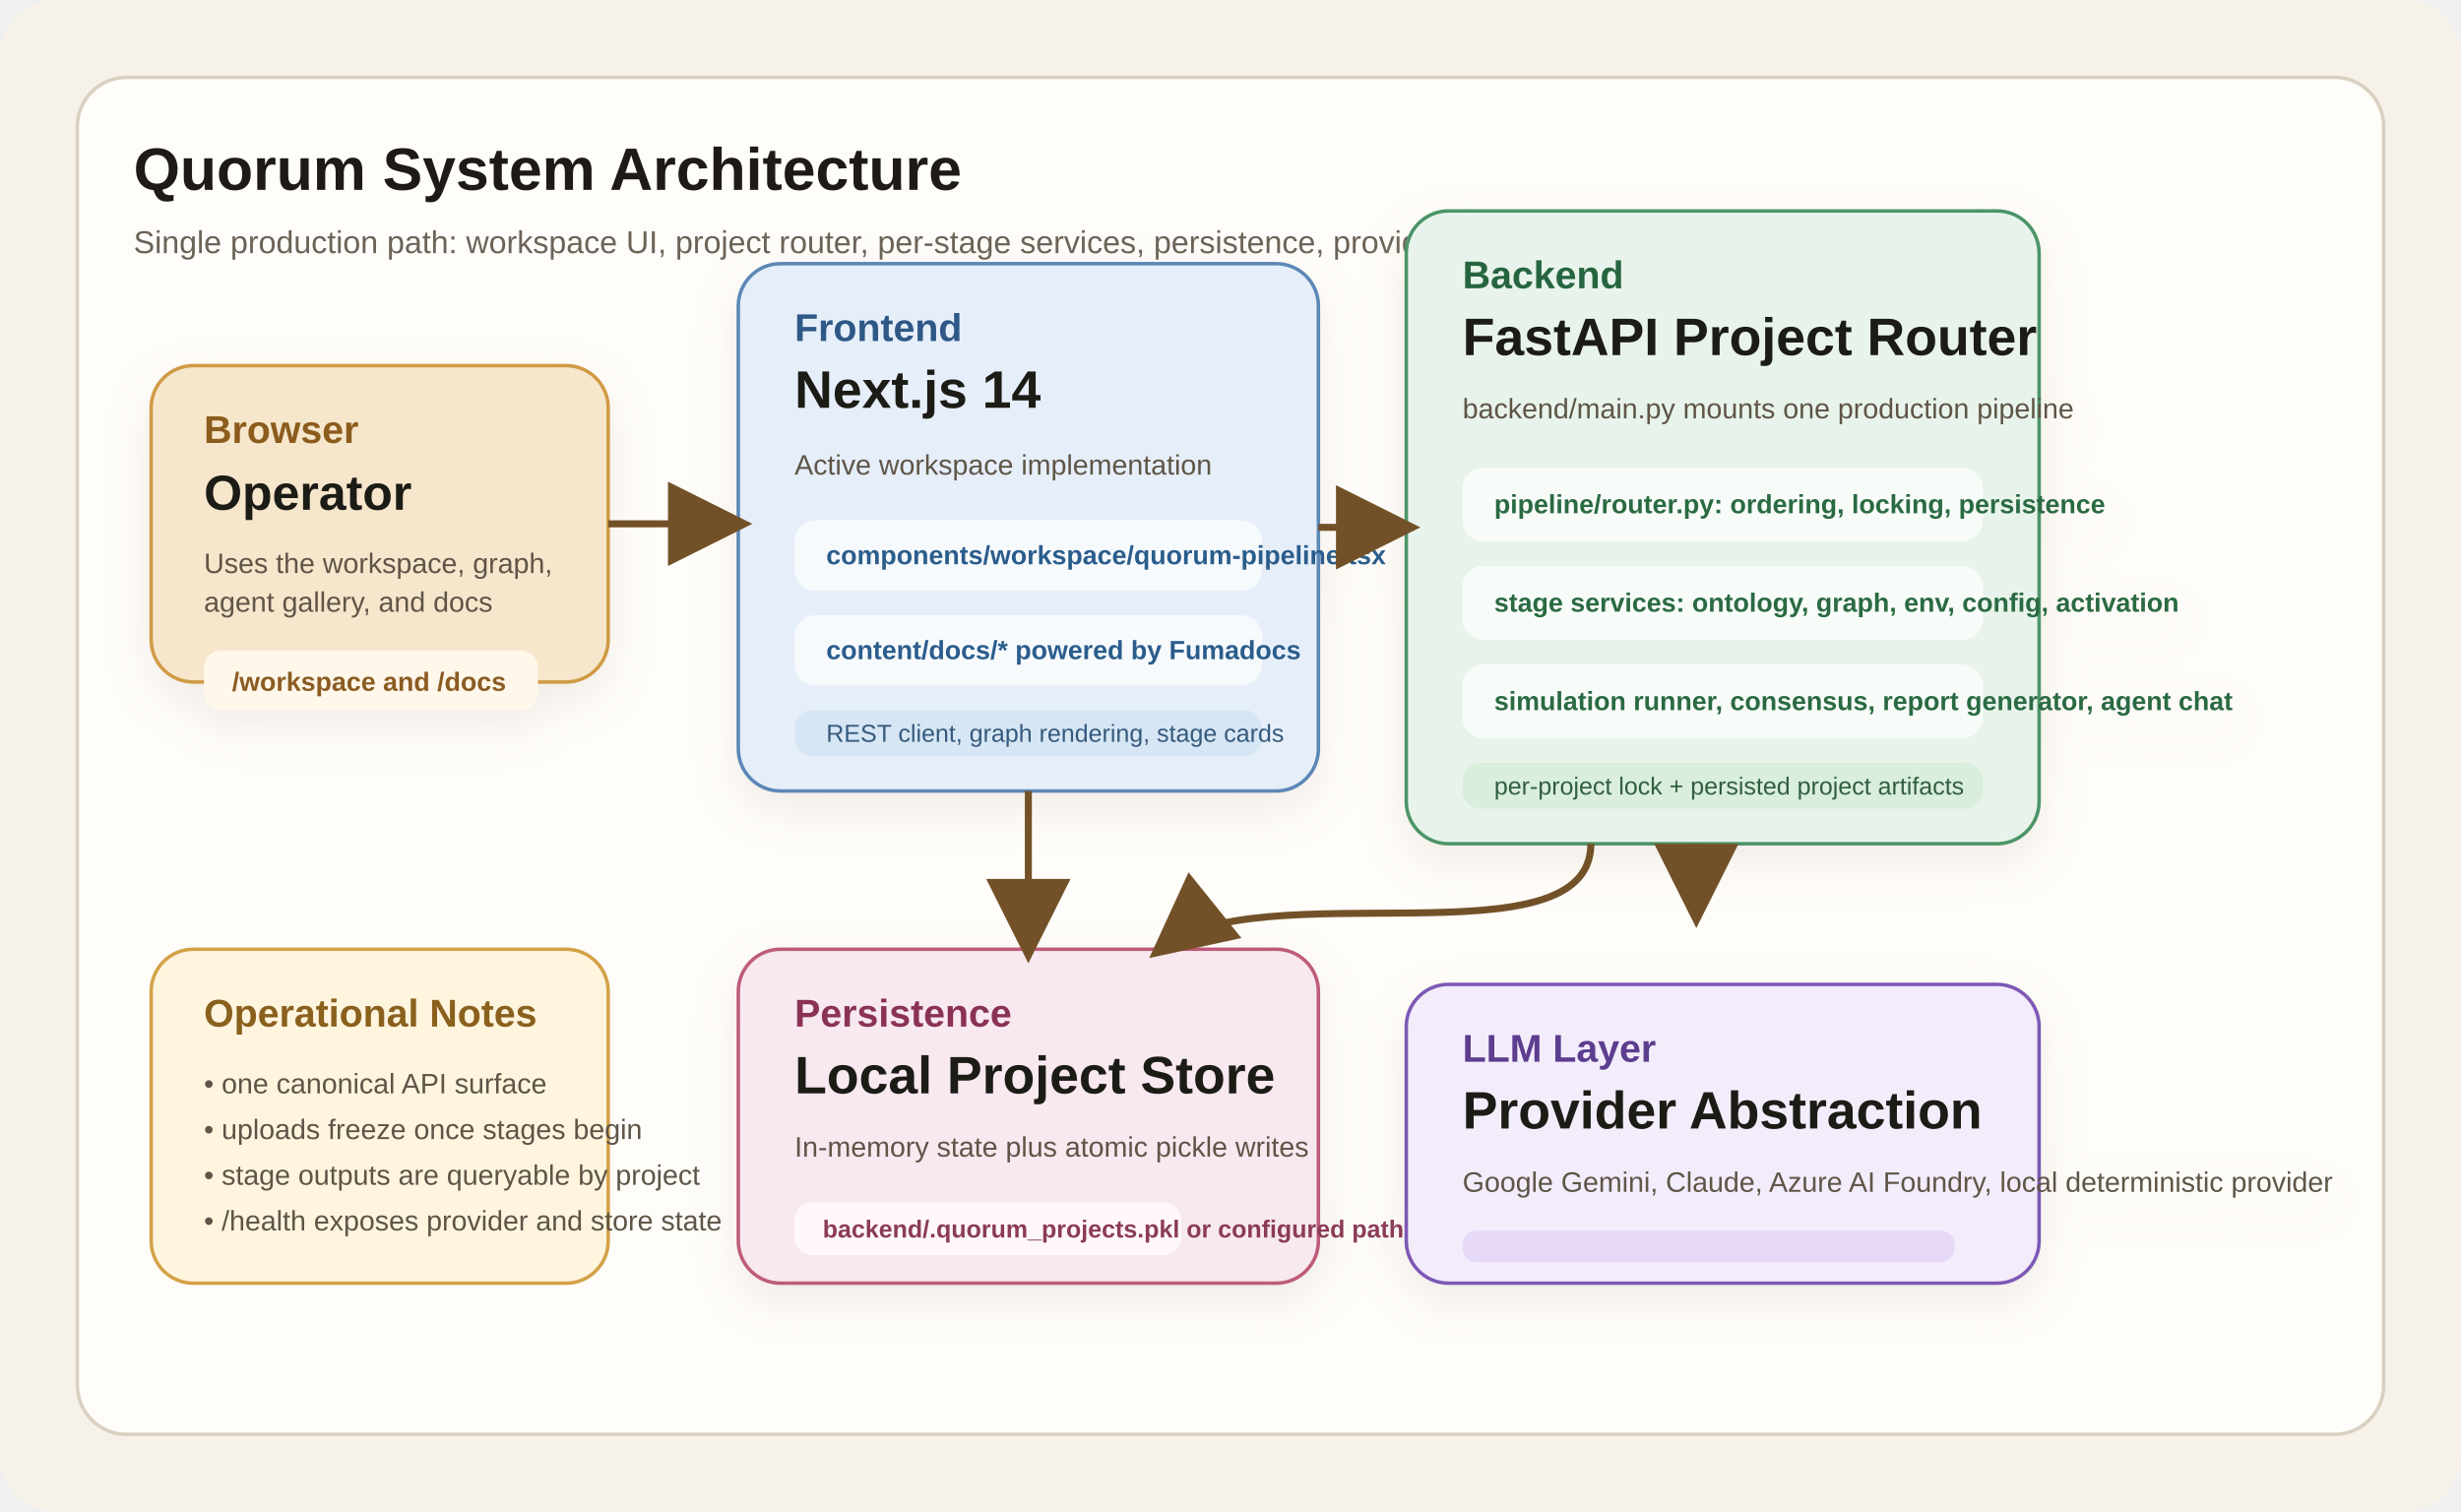
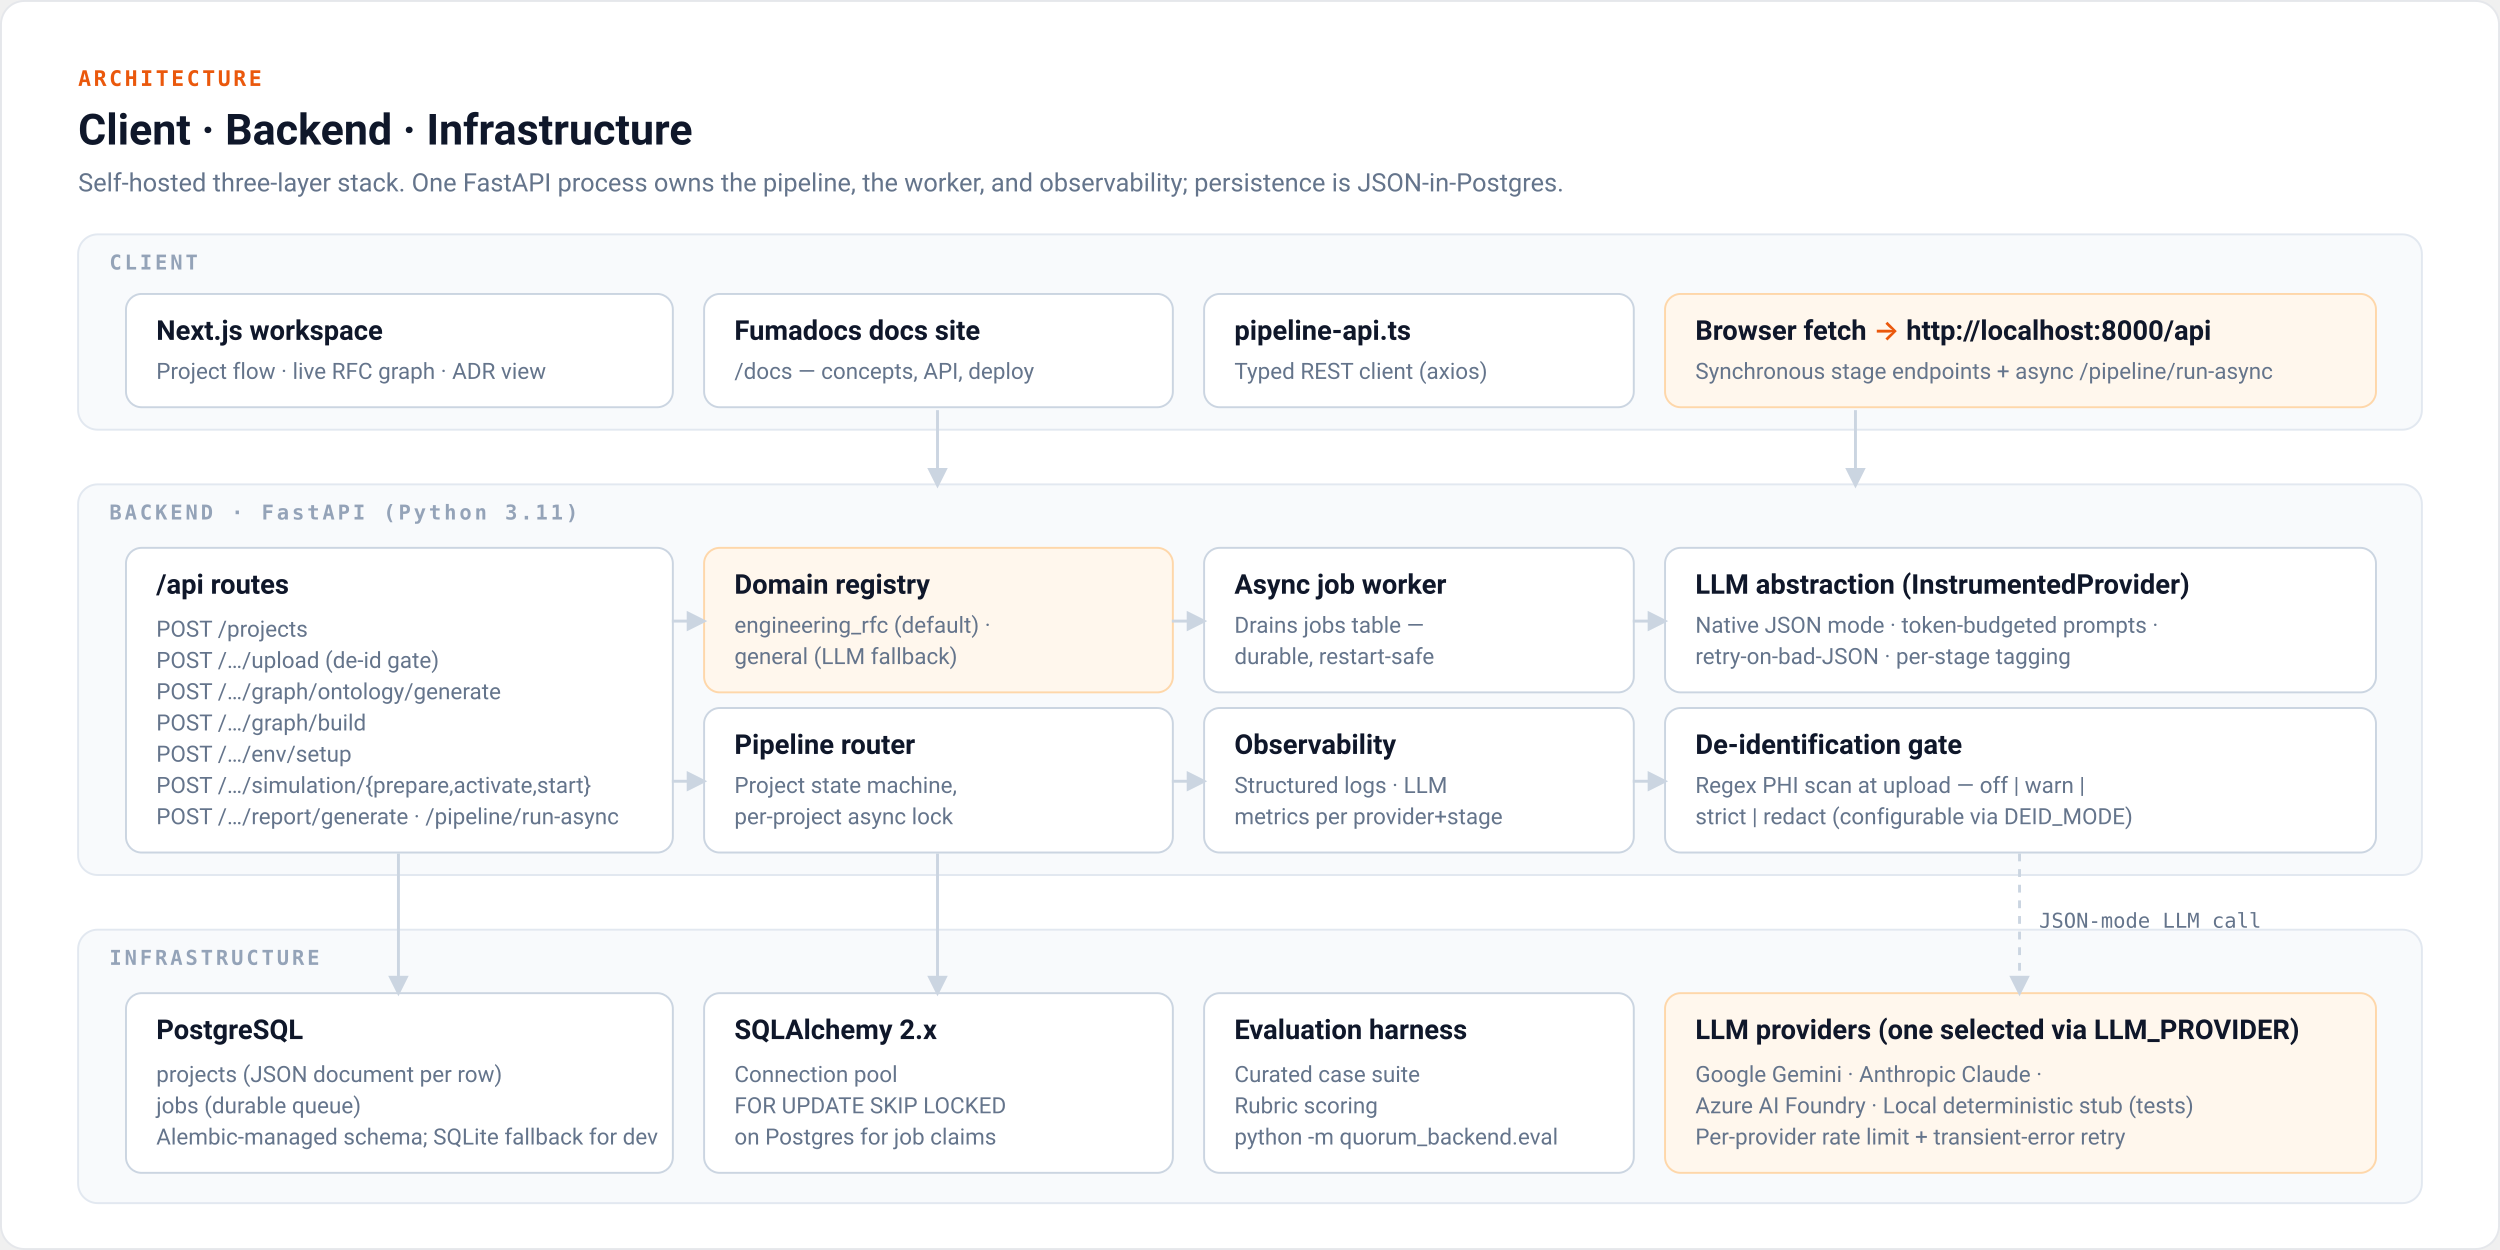
- <svg xmlns="http://www.w3.org/2000/svg" width="1400" height="860" viewBox="0 0 1400 860" fill="none">
-   <rect width="1400" height="860" rx="32" fill="#F6F2EA" />
-   <rect x="44" y="44" width="1312" height="772" rx="28" fill="#FFFDF9" stroke="#D9D0C2" stroke-width="2" />
-   <text x="76" y="108" fill="#1E1A16" font-family="Arial, sans-serif" font-size="34" font-weight="700">Quorum System Architecture</text>
-   <text x="76" y="144" fill="#6C6358" font-family="Arial, sans-serif" font-size="18">Single production path: workspace UI, project router, per-stage services, persistence, provider abstraction</text>
+ <svg xmlns="http://www.w3.org/2000/svg" viewBox="0 0 1280 640" role="img" aria-label="Quorum system architecture diagram">
  <defs>
-     <filter id="soft" x="-20%" y="-20%" width="140%" height="140%">
-       <feDropShadow dx="0" dy="10" stdDeviation="12" flood-color="#B6AA97" flood-opacity="0.18" />
-     </filter>
-     <marker id="archArrow" markerWidth="12" markerHeight="12" refX="10" refY="6" orient="auto">
-       <path d="M0 0L12 6L0 12V0Z" fill="#735128" />
+     <style>
+       .canvas { fill: #ffffff; stroke: #e5e7eb; }
+       .lane   { fill: #f8fafc; stroke: #e2e8f0; }
+       .lane-label { fill: #94a3b8; font-family: ui-monospace, SFMono-Regular, Menlo, monospace; font-size: 10.5px; font-weight: 600; letter-spacing: 0.14em; }
+       .node   { fill: #ffffff; stroke: #cbd5e1; }
+       .node-title { fill: #0f172a; font-family: -apple-system, BlinkMacSystemFont, 'Segoe UI', Roboto, sans-serif; font-size: 14px; font-weight: 600; }
+       .node-sub   { fill: #64748b; font-family: -apple-system, BlinkMacSystemFont, 'Segoe UI', Roboto, sans-serif; font-size: 11.5px; }
+       .accent     { fill: #ea580c; }
+       .node-accent { fill: #fff7ed; stroke: #fed7aa; }
+       .h-label { fill: #ea580c; font-family: ui-monospace, SFMono-Regular, Menlo, monospace; font-size: 11px; font-weight: 600; letter-spacing: 0.12em; }
+       .h-title { fill: #0f172a; font-family: -apple-system, BlinkMacSystemFont, 'Segoe UI', Roboto, sans-serif; font-size: 22px; font-weight: 600; }
+       .h-sub   { fill: #64748b; font-family: -apple-system, BlinkMacSystemFont, 'Segoe UI', Roboto, sans-serif; font-size: 13px; }
+       .conn   { stroke: #cbd5e1; stroke-width: 1.5; fill: none; }
+       .conn-dashed { stroke: #cbd5e1; stroke-width: 1.5; fill: none; stroke-dasharray: 4 4; }
+       .edge-label { fill: #64748b; font-family: ui-monospace, SFMono-Regular, Menlo, monospace; font-size: 10.5px; }
+     </style>
+     <marker id="arrowhead-arch" viewBox="0 0 10 10" refX="8" refY="5" markerWidth="7" markerHeight="7" orient="auto-start-reverse">
+       <path d="M 0 0 L 10 5 L 0 10 z" fill="#cbd5e1" />
    </marker>
  </defs>
-   <g filter="url(#soft)">
-     <rect x="86" y="208" width="260" height="180" rx="24" fill="#F6E7CC" stroke="#D09B45" stroke-width="2" />
-     <text x="116" y="252" fill="#8C5B1D" font-family="Arial, sans-serif" font-size="22" font-weight="700">Browser</text>
-     <text x="116" y="290" fill="#1E1A16" font-family="Arial, sans-serif" font-size="28" font-weight="700">Operator</text>
-     <text x="116" y="326" fill="#5E5447" font-family="Arial, sans-serif" font-size="16">Uses the workspace, graph,</text>
-     <text x="116" y="348" fill="#5E5447" font-family="Arial, sans-serif" font-size="16">agent gallery, and docs</text>
-     <rect x="116" y="370" width="190" height="34" rx="10" fill="#FFF7E9" />
-     <text x="132" y="393" fill="#8A5B22" font-family="Arial, sans-serif" font-size="15" font-weight="700">/workspace and /docs</text>
-     <rect x="420" y="150" width="330" height="300" rx="24" fill="#E6EFF9" stroke="#5B88B7" stroke-width="2" />
-     <text x="452" y="194" fill="#2D5886" font-family="Arial, sans-serif" font-size="22" font-weight="700">Frontend</text>
-     <text x="452" y="232" fill="#1E1A16" font-family="Arial, sans-serif" font-size="30" font-weight="700">Next.js 14</text>
-     <text x="452" y="270" fill="#5E5447" font-family="Arial, sans-serif" font-size="16">Active workspace implementation</text>
-     <rect x="452" y="296" width="266" height="40" rx="12" fill="#F7FAFD" />
-     <text x="470" y="321" fill="#2C5D8C" font-family="Arial, sans-serif" font-size="15" font-weight="700">components/workspace/quorum-pipeline.tsx</text>
-     <rect x="452" y="350" width="266" height="40" rx="12" fill="#F7FAFD" />
-     <text x="470" y="375" fill="#2C5D8C" font-family="Arial, sans-serif" font-size="15" font-weight="700">content/docs/* powered by Fumadocs</text>
-     <rect x="452" y="404" width="266" height="26" rx="10" fill="#D7E6F5" />
-     <text x="470" y="422" fill="#355A7D" font-family="Arial, sans-serif" font-size="14">REST client, graph rendering, stage cards</text>
-     <rect x="800" y="120" width="360" height="360" rx="24" fill="#E8F4EB" stroke="#4C9567" stroke-width="2" />
-     <text x="832" y="164" fill="#27653F" font-family="Arial, sans-serif" font-size="22" font-weight="700">Backend</text>
-     <text x="832" y="202" fill="#1E1A16" font-family="Arial, sans-serif" font-size="30" font-weight="700">FastAPI Project Router</text>
-     <text x="832" y="238" fill="#5E5447" font-family="Arial, sans-serif" font-size="16">backend/main.py mounts one production pipeline</text>
-     <rect x="832" y="266" width="296" height="42" rx="12" fill="#F8FCF9" />
-     <text x="850" y="292" fill="#2B6B43" font-family="Arial, sans-serif" font-size="15" font-weight="700">pipeline/router.py: ordering, locking, persistence</text>
-     <rect x="832" y="322" width="296" height="42" rx="12" fill="#F8FCF9" />
-     <text x="850" y="348" fill="#2B6B43" font-family="Arial, sans-serif" font-size="15" font-weight="700">stage services: ontology, graph, env, config, activation</text>
-     <rect x="832" y="378" width="296" height="42" rx="12" fill="#F8FCF9" />
-     <text x="850" y="404" fill="#2B6B43" font-family="Arial, sans-serif" font-size="15" font-weight="700">simulation runner, consensus, report generator, agent chat</text>
-     <rect x="832" y="434" width="296" height="26" rx="10" fill="#D9EEDD" />
-     <text x="850" y="452" fill="#315E40" font-family="Arial, sans-serif" font-size="14">per-project lock + persisted project artifacts</text>
-     <rect x="420" y="540" width="330" height="190" rx="24" fill="#F8E8EF" stroke="#BE5C7A" stroke-width="2" />
-     <text x="452" y="584" fill="#8A3354" font-family="Arial, sans-serif" font-size="22" font-weight="700">Persistence</text>
-     <text x="452" y="622" fill="#1E1A16" font-family="Arial, sans-serif" font-size="30" font-weight="700">Local Project Store</text>
-     <text x="452" y="658" fill="#5E5447" font-family="Arial, sans-serif" font-size="16">In-memory state plus atomic pickle writes</text>
-     <rect x="452" y="684" width="220" height="30" rx="10" fill="#FFF7FA" />
-     <text x="468" y="704" fill="#8B3B59" font-family="Arial, sans-serif" font-size="14" font-weight="700">backend/.quorum_projects.pkl or configured path</text>
-     <rect x="800" y="560" width="360" height="170" rx="24" fill="#F3ECFB" stroke="#7D59B6" stroke-width="2" />
-     <text x="832" y="604" fill="#5B3C8E" font-family="Arial, sans-serif" font-size="22" font-weight="700">LLM Layer</text>
-     <text x="832" y="642" fill="#1E1A16" font-family="Arial, sans-serif" font-size="30" font-weight="700">Provider Abstraction</text>
-     <text x="832" y="678" fill="#5E5447" font-family="Arial, sans-serif" font-size="16">Google Gemini, Claude, Azure AI Foundry, local deterministic provider</text>
-     <rect x="832" y="700" width="280" height="18" rx="8" fill="#E6D9F8" />
+   <rect class="canvas" x="0.5" y="0.5" width="1279" height="639" rx="12" />
+   <text class="h-label" x="40" y="44">ARCHITECTURE</text>
+   <text class="h-title" x="40" y="74">Client · Backend · Infrastructure</text>
+   <text class="h-sub" x="40" y="98">Self-hosted three-layer stack. One FastAPI process owns the pipeline, the worker, and observability; persistence is JSON-in-Postgres.</text>
+   <rect class="lane" x="40" y="120" width="1200" height="100" rx="10" />
+   <text class="lane-label" x="56" y="138">CLIENT</text>
+   <g transform="translate(64,150)">
+     <rect class="node" x="0.5" y="0.5" width="280" height="58" rx="8" />
+     <text class="node-title" x="16" y="24">Next.js workspace</text>
+     <text class="node-sub" x="16" y="44">Project flow · live RFC graph · ADR view</text>
  </g>
-   <path d="M346 298H420" stroke="#735128" stroke-width="4" marker-end="url(#archArrow)" />
-   <path d="M750 300H800" stroke="#735128" stroke-width="4" marker-end="url(#archArrow)" />
-   <path d="M965 480V520" stroke="#735128" stroke-width="4" marker-end="url(#archArrow)" />
-   <path d="M905 480C905 550 716 495 660 540" stroke="#735128" stroke-width="4" marker-end="url(#archArrow)" />
-   <path d="M585 450V540" stroke="#735128" stroke-width="4" marker-end="url(#archArrow)" />
-   <rect x="86" y="540" width="260" height="190" rx="24" fill="#FFF5DF" stroke="#D3A248" stroke-width="2" />
-   <text x="116" y="584" fill="#8A601D" font-family="Arial, sans-serif" font-size="22" font-weight="700">Operational Notes</text>
-   <text x="116" y="622" fill="#5E5447" font-family="Arial, sans-serif" font-size="16">• one canonical API surface</text>
-   <text x="116" y="648" fill="#5E5447" font-family="Arial, sans-serif" font-size="16">• uploads freeze once stages begin</text>
-   <text x="116" y="674" fill="#5E5447" font-family="Arial, sans-serif" font-size="16">• stage outputs are queryable by project</text>
-   <text x="116" y="700" fill="#5E5447" font-family="Arial, sans-serif" font-size="16">• /health exposes provider and store state</text>
+   <g transform="translate(360,150)">
+     <rect class="node" x="0.5" y="0.5" width="240" height="58" rx="8" />
+     <text class="node-title" x="16" y="24">Fumadocs docs site</text>
+     <text class="node-sub" x="16" y="44">/docs — concepts, API, deploy</text>
+   </g>
+   <g transform="translate(616,150)">
+     <rect class="node" x="0.5" y="0.5" width="220" height="58" rx="8" />
+     <text class="node-title" x="16" y="24">pipeline-api.ts</text>
+     <text class="node-sub" x="16" y="44">Typed REST client (axios)</text>
+   </g>
+   <g transform="translate(852,150)">
+     <rect class="node-accent" x="0.5" y="0.5" width="364" height="58" rx="8" />
+     <text class="node-title" x="16" y="24">Browser fetch <tspan class="accent">→</tspan> http://localhost:8000/api</text>
+     <text class="node-sub" x="16" y="44">Synchronous stage endpoints + async /pipeline/run-async</text>
+   </g>
+   <rect class="lane" x="40" y="248" width="1200" height="200" rx="10" />
+   <text class="lane-label" x="56" y="266">BACKEND · FastAPI (Python 3.11)</text>
+   <g transform="translate(64,280)">
+     <rect class="node" x="0.5" y="0.5" width="280" height="156" rx="8" />
+     <text class="node-title" x="16" y="24">/api routes</text>
+     <text class="node-sub" x="16" y="46">POST /projects</text>
+     <text class="node-sub" x="16" y="62">POST /…/upload (de-id gate)</text>
+     <text class="node-sub" x="16" y="78">POST /…/graph/ontology/generate</text>
+     <text class="node-sub" x="16" y="94">POST /…/graph/build</text>
+     <text class="node-sub" x="16" y="110">POST /…/env/setup</text>
+     <text class="node-sub" x="16" y="126">POST /…/simulation/{prepare,activate,start}</text>
+     <text class="node-sub" x="16" y="142">POST /…/report/generate · /pipeline/run-async</text>
+   </g>
+   <g transform="translate(360,280)">
+     <rect class="node-accent" x="0.5" y="0.5" width="240" height="74" rx="8" />
+     <text class="node-title" x="16" y="24">Domain registry</text>
+     <text class="node-sub" x="16" y="44">engineering_rfc (default) ·</text>
+     <text class="node-sub" x="16" y="60">general (LLM fallback)</text>
+   </g>
+   <g transform="translate(360,362)">
+     <rect class="node" x="0.5" y="0.5" width="240" height="74" rx="8" />
+     <text class="node-title" x="16" y="24">Pipeline router</text>
+     <text class="node-sub" x="16" y="44">Project state machine,</text>
+     <text class="node-sub" x="16" y="60">per-project async lock</text>
+   </g>
+   <g transform="translate(616,280)">
+     <rect class="node" x="0.5" y="0.5" width="220" height="74" rx="8" />
+     <text class="node-title" x="16" y="24">Async job worker</text>
+     <text class="node-sub" x="16" y="44">Drains jobs table —</text>
+     <text class="node-sub" x="16" y="60">durable, restart-safe</text>
+   </g>
+   <g transform="translate(616,362)">
+     <rect class="node" x="0.5" y="0.5" width="220" height="74" rx="8" />
+     <text class="node-title" x="16" y="24">Observability</text>
+     <text class="node-sub" x="16" y="44">Structured logs · LLM</text>
+     <text class="node-sub" x="16" y="60">metrics per provider+stage</text>
+   </g>
+   <g transform="translate(852,280)">
+     <rect class="node" x="0.5" y="0.5" width="364" height="74" rx="8" />
+     <text class="node-title" x="16" y="24">LLM abstraction (InstrumentedProvider)</text>
+     <text class="node-sub" x="16" y="44">Native JSON mode · token-budgeted prompts ·</text>
+     <text class="node-sub" x="16" y="60">retry-on-bad-JSON · per-stage tagging</text>
+   </g>
+   <g transform="translate(852,362)">
+     <rect class="node" x="0.5" y="0.5" width="364" height="74" rx="8" />
+     <text class="node-title" x="16" y="24">De-identification gate</text>
+     <text class="node-sub" x="16" y="44">Regex PHI scan at upload — off | warn |</text>
+     <text class="node-sub" x="16" y="60">strict | redact (configurable via DEID_MODE)</text>
+   </g>
+   <rect class="lane" x="40" y="476" width="1200" height="140" rx="10" />
+   <text class="lane-label" x="56" y="494">INFRASTRUCTURE</text>
+   <g transform="translate(64,508)">
+     <rect class="node" x="0.5" y="0.5" width="280" height="92" rx="8" />
+     <text class="node-title" x="16" y="24">PostgreSQL</text>
+     <text class="node-sub" x="16" y="46">projects (JSON document per row)</text>
+     <text class="node-sub" x="16" y="62">jobs (durable queue)</text>
+     <text class="node-sub" x="16" y="78">Alembic-managed schema; SQLite fallback for dev</text>
+   </g>
+   <g transform="translate(360,508)">
+     <rect class="node" x="0.5" y="0.5" width="240" height="92" rx="8" />
+     <text class="node-title" x="16" y="24">SQLAlchemy 2.x</text>
+     <text class="node-sub" x="16" y="46">Connection pool</text>
+     <text class="node-sub" x="16" y="62">FOR UPDATE SKIP LOCKED</text>
+     <text class="node-sub" x="16" y="78">on Postgres for job claims</text>
+   </g>
+   <g transform="translate(616,508)">
+     <rect class="node" x="0.5" y="0.5" width="220" height="92" rx="8" />
+     <text class="node-title" x="16" y="24">Evaluation harness</text>
+     <text class="node-sub" x="16" y="46">Curated case suite</text>
+     <text class="node-sub" x="16" y="62">Rubric scoring</text>
+     <text class="node-sub" x="16" y="78">python -m quorum_backend.eval</text>
+   </g>
+   <g transform="translate(852,508)">
+     <rect class="node-accent" x="0.5" y="0.5" width="364" height="92" rx="8" />
+     <text class="node-title" x="16" y="24">LLM providers (one selected via LLM_PROVIDER)</text>
+     <text class="node-sub" x="16" y="46">Google Gemini · Anthropic Claude ·</text>
+     <text class="node-sub" x="16" y="62">Azure AI Foundry · Local deterministic stub (tests)</text>
+     <text class="node-sub" x="16" y="78">Per-provider rate limit + transient-error retry</text>
+   </g>
+   <path class="conn" d="M 480 210 L 480 248" marker-end="url(#arrowhead-arch)" />
+   <path class="conn" d="M 950 210 L 950 248" marker-end="url(#arrowhead-arch)" />
+   <path class="conn" d="M 344 318 L 360 318" marker-end="url(#arrowhead-arch)" />
+   <path class="conn" d="M 344 400 L 360 400" marker-end="url(#arrowhead-arch)" />
+   <path class="conn" d="M 600 318 L 616 318" marker-end="url(#arrowhead-arch)" />
+   <path class="conn" d="M 600 400 L 616 400" marker-end="url(#arrowhead-arch)" />
+   <path class="conn" d="M 836 318 L 852 318" marker-end="url(#arrowhead-arch)" />
+   <path class="conn" d="M 836 400 L 852 400" marker-end="url(#arrowhead-arch)" />
+   <path class="conn" d="M 204 437 L 204 508" marker-end="url(#arrowhead-arch)" />
+   <path class="conn" d="M 480 437 L 480 508" marker-end="url(#arrowhead-arch)" />
+   <path class="conn-dashed" d="M 1034 437 L 1034 508" marker-end="url(#arrowhead-arch)" />
+   <text class="edge-label" x="1044" y="475">JSON-mode LLM call</text>
</svg>
